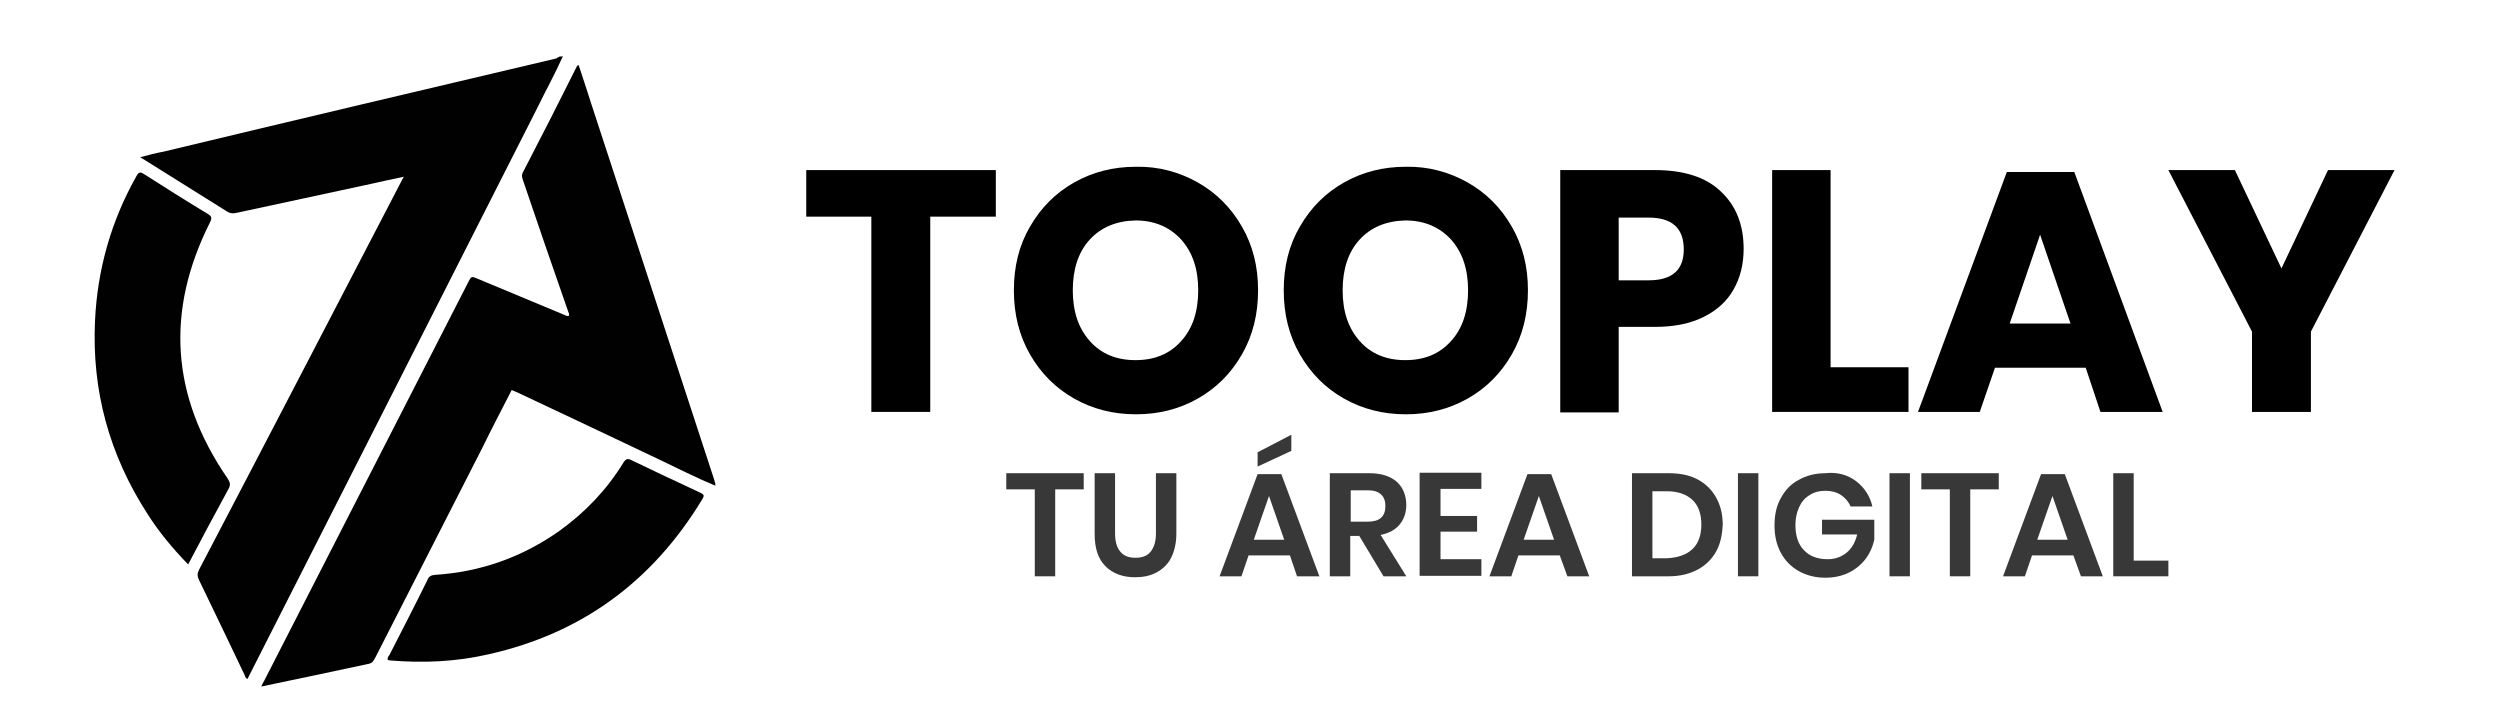
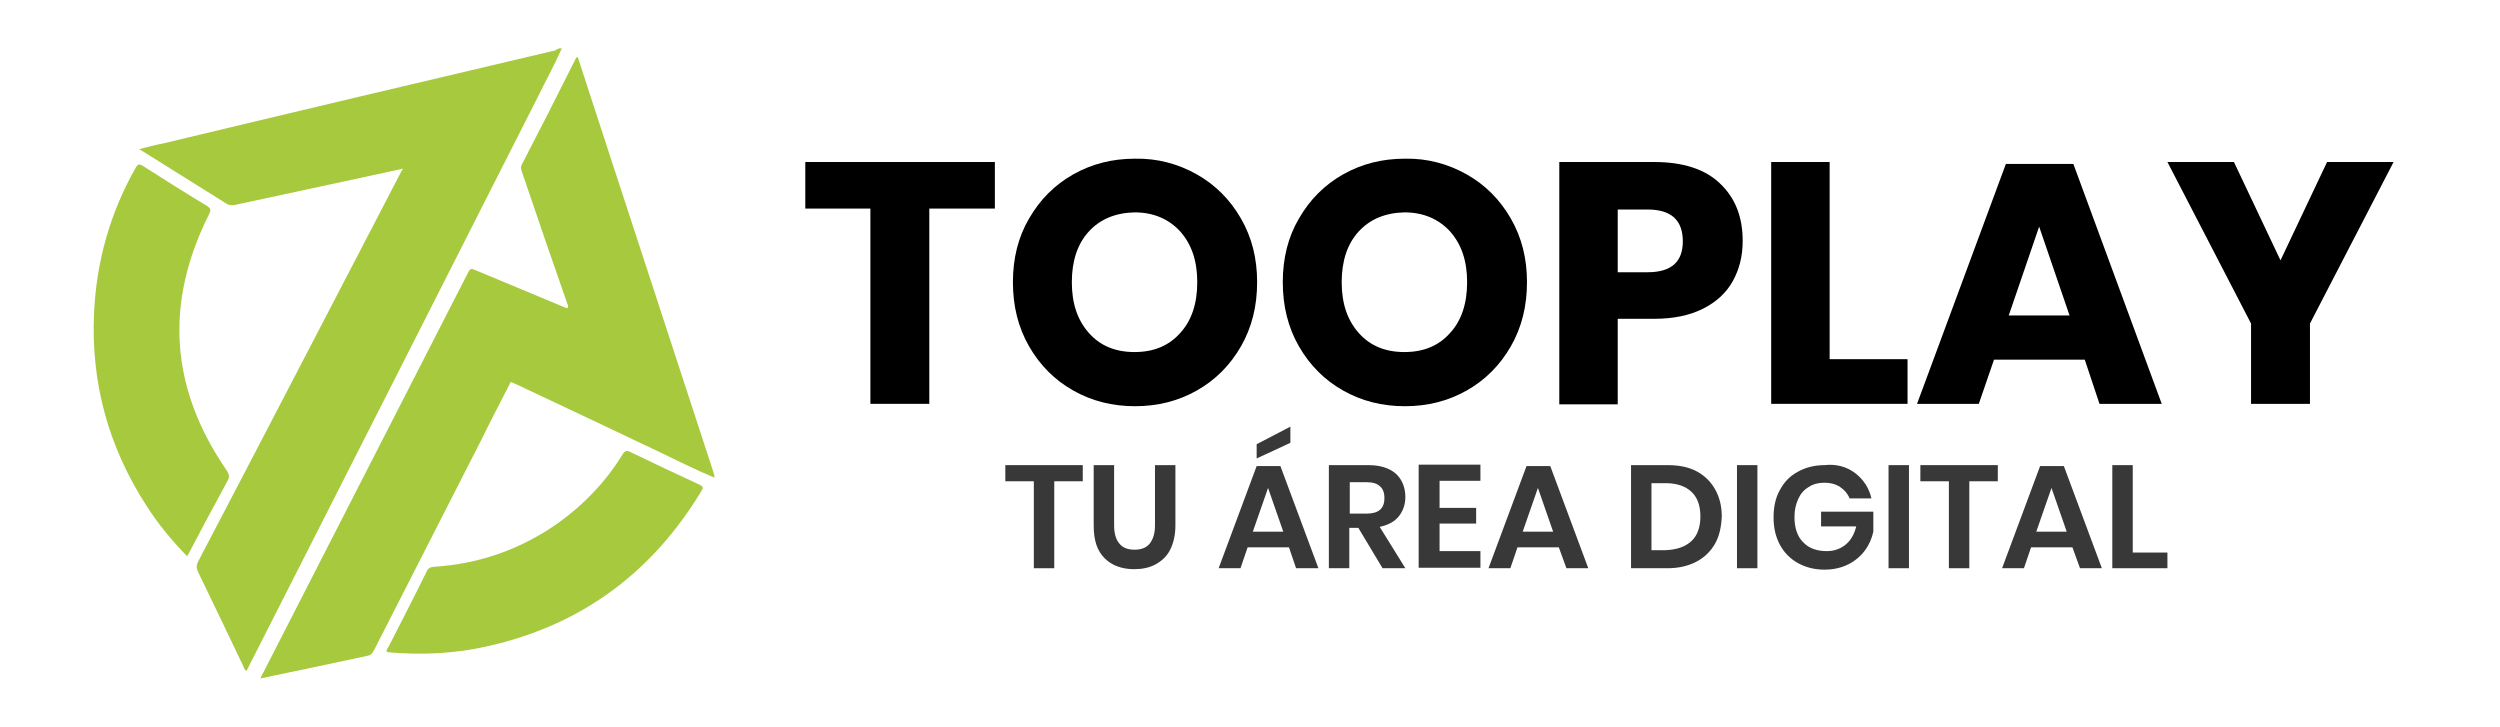
- <svg xmlns="http://www.w3.org/2000/svg" version="1.1" id="Capa_1" x="0px" y="0px" viewBox="-34 343.3 526.2 152.9" style="enable-background:new -34 343.3 526.2 152.9;" xml:space="preserve">
+ <svg xmlns="http://www.w3.org/2000/svg" version="1.1" id="Capa_1" x="0px" y="0px" viewBox="-34 222 526.2 152.9" style="enable-background:new -34 222 526.2 152.9;" xml:space="preserve">
  <style type="text/css">
- 	.st0{fill:#010101;}
+ 	.st0{fill:#A7C93D;}
	.st1{fill:#383838;}
</style>
  <g id="XMLID_4_">
-     <path id="XMLID_28_" class="st0" d="M84.4,355.3c-1.6,3.6-3.5,7-5.2,10.5C59,405.6,38.9,445.3,18.7,485c-0.2,0.4-0.4,0.8-0.6,1.2   c-0.4-0.1-0.5-0.5-0.6-0.8c-3.2-6.7-6.4-13.4-9.6-20c-0.4-0.8-0.4-1.4,0-2.2c14.2-27.1,28.3-54.3,42.4-81.4   c0.2-0.4,0.4-0.8,0.7-1.3c-2.4,0.5-4.7,1-6.9,1.5c-9.4,2-18.9,4.1-28.3,6.1c-0.8,0.2-1.5,0.1-2.2-0.4c-5.7-3.6-11.4-7.1-17.1-10.7   c-0.3-0.2-0.5-0.3-1-0.6c1.8-0.5,3.4-0.9,5-1.2c27.5-6.6,55-13.1,82.6-19.6C83.5,355.3,84,355,84.4,355.3L84.4,355.3z" />
-     <path id="XMLID_27_" class="st0" d="M116.5,445.5c-4.1-1.7-8-3.7-12-5.6c-9.9-4.7-19.8-9.4-29.6-14c-0.4-0.2-0.8-0.3-1.2-0.5   c-2.1,4.1-4.2,8.1-6.2,12.2C60,452.3,52.5,467,45,481.7c-0.3,0.5-0.5,1.1-1.3,1.3c-7.5,1.6-15,3.2-22.7,4.8   c0.2-0.5,0.4-0.9,0.6-1.2c14.3-27.9,28.6-55.9,42.9-83.8c0.7-1.4,0.7-1.4,2.1-0.8c6,2.5,12,5,18,7.5c0.3,0.1,0.7,0.4,1.1,0.3   c0.2-0.4,0-0.6-0.1-0.9c-3.2-9.2-6.4-18.4-9.5-27.6c-0.2-0.6-0.4-1.1,0-1.8c3.8-7.3,7.5-14.6,11.2-22c0.1-0.2,0.1-0.4,0.5-0.5   c0.9,2.8,1.9,5.7,2.8,8.6c8.6,26.3,17.2,52.6,25.8,78.9C116.4,444.8,116.7,445.1,116.5,445.5L116.5,445.5z" />
-     <path id="XMLID_26_" class="st0" d="M5.6,462.1c-3.3-3.4-6.2-6.9-8.6-10.7c-8-12.4-11.7-25.9-11-40.6c0.5-10.8,3.4-21,8.7-30.4   c0.5-0.9,0.8-1,1.7-0.4c4.4,2.8,8.8,5.6,13.3,8.3c0.8,0.5,1,0.8,0.5,1.8C0.8,408.8,2,426.7,13.9,444c0.5,0.8,0.7,1.3,0.2,2.2   C11.3,451.3,8.5,456.6,5.6,462.1z" />
-     <path id="XMLID_25_" class="st0" d="M47.6,482.2c-0.1-0.5,0.2-0.8,0.4-1.1c2.7-5.3,5.4-10.5,8-15.8c0.3-0.7,0.7-0.9,1.5-1   c9.6-0.6,18.4-3.7,26.3-9.3c5.4-3.9,9.9-8.6,13.4-14.3c0.5-0.8,0.9-1,1.8-0.5c4.8,2.3,9.6,4.6,14.4,6.8c0.8,0.4,0.9,0.6,0.4,1.4   c-10.4,17.2-25.3,28.2-44.9,32.6c-6.9,1.6-13.9,1.9-20.9,1.3C47.9,482.3,47.8,482.2,47.6,482.2z" />
-     <path id="XMLID_24_" class="st0" d="M84.4,355.3c-0.1,0-0.1-0.1-0.1-0.2h0.1C84.5,355.2,84.4,355.3,84.4,355.3L84.4,355.3z" />
-     <path id="XMLID_23_" class="st0" d="M116.5,445.6c0.1,0,0.1-0.1,0.2-0.1v0.1C116.6,445.6,116.6,445.6,116.5,445.6L116.5,445.6z" />
+     <path id="XMLID_28_" class="st0" d="M84.2,232.3c-1.6,3.6-3.5,7-5.2,10.5C58.8,282.6,38.7,322.3,18.5,362c-0.2,0.4-0.4,0.8-0.6,1.2   c-0.4-0.1-0.5-0.5-0.6-0.8c-3.2-6.7-6.4-13.4-9.6-20c-0.4-0.8-0.4-1.4,0-2.2c14.2-27.1,28.3-54.3,42.4-81.4   c0.2-0.4,0.4-0.8,0.7-1.3c-2.4,0.5-4.7,1-6.9,1.5c-9.4,2-18.9,4.1-28.3,6.1c-0.8,0.2-1.5,0.1-2.2-0.4C7.7,261.1,2,257.6-3.7,254   c-0.3-0.2-0.5-0.3-1-0.6c1.8-0.5,3.4-0.9,5-1.2c27.5-6.6,55-13.1,82.6-19.6C83.3,232.3,83.8,232,84.2,232.3L84.2,232.3z" />
+     <path id="XMLID_27_" class="st0" d="M116.3,322.5c-4.1-1.7-8-3.7-12-5.6c-9.9-4.7-19.8-9.4-29.6-14c-0.4-0.2-0.8-0.3-1.2-0.5   c-2.1,4.1-4.2,8.1-6.2,12.2c-7.5,14.7-15,29.4-22.5,44.1c-0.3,0.5-0.5,1.1-1.3,1.3c-7.5,1.6-15,3.2-22.7,4.8   c0.2-0.5,0.4-0.9,0.6-1.2c14.3-27.9,28.6-55.9,42.9-83.8c0.7-1.4,0.7-1.4,2.1-0.8c6,2.5,12,5,18,7.5c0.3,0.1,0.7,0.4,1.1,0.3   c0.2-0.4,0-0.6-0.1-0.9c-3.2-9.2-6.4-18.4-9.5-27.6c-0.2-0.6-0.4-1.1,0-1.8c3.8-7.3,7.5-14.6,11.2-22c0.1-0.2,0.1-0.4,0.5-0.5   c0.9,2.8,1.9,5.7,2.8,8.6c8.6,26.3,17.2,52.6,25.8,78.9C116.2,321.8,116.5,322.1,116.3,322.5L116.3,322.5z" />
+     <path id="XMLID_26_" class="st0" d="M5.4,339.1c-3.3-3.4-6.2-6.9-8.6-10.7c-8-12.4-11.7-25.9-11-40.6c0.5-10.8,3.4-21,8.7-30.4   c0.5-0.9,0.8-1,1.7-0.4c4.4,2.8,8.8,5.6,13.3,8.3c0.8,0.5,1,0.8,0.5,1.8c-9.4,18.7-8.2,36.6,3.7,53.9c0.5,0.8,0.7,1.3,0.2,2.2   C11.1,328.3,8.3,333.6,5.4,339.1z" />
+     <path id="XMLID_25_" class="st0" d="M47.4,359.2c-0.1-0.5,0.2-0.8,0.4-1.1c2.7-5.3,5.4-10.5,8-15.8c0.3-0.7,0.7-0.9,1.5-1   c9.6-0.6,18.4-3.7,26.3-9.3c5.4-3.9,9.9-8.6,13.4-14.3c0.5-0.8,0.9-1,1.8-0.5c4.8,2.3,9.6,4.6,14.4,6.8c0.8,0.4,0.9,0.6,0.4,1.4   c-10.4,17.2-25.3,28.2-44.9,32.6c-6.9,1.6-13.9,1.9-20.9,1.3C47.7,359.3,47.6,359.2,47.4,359.2z" />
+     <path id="XMLID_24_" class="st0" d="M84.2,232.3c-0.1,0-0.1-0.1-0.1-0.2h0.1C84.3,232.2,84.2,232.3,84.2,232.3L84.2,232.3z" />
+     <path id="XMLID_23_" class="st0" d="M116.3,322.6c0.1,0,0.1-0.1,0.2-0.1v0.1C116.4,322.6,116.4,322.6,116.3,322.6L116.3,322.6z" />
  </g>
  <g id="XMLID_2_">
-     <path id="XMLID_3_" d="M175.6,379.1v9.8h-13.8V430h-12.4v-41.1h-13.7v-9.8H175.6z" />
-     <path id="XMLID_6_" d="M218.1,381.7c3.9,2.2,7,5.3,9.3,9.3s3.4,8.4,3.4,13.4s-1.1,9.5-3.4,13.5s-5.4,7.1-9.3,9.3   c-3.9,2.2-8.2,3.3-13,3.3c-4.8,0-9.1-1.1-13-3.3s-7-5.3-9.3-9.3c-2.3-4-3.4-8.5-3.4-13.5s1.1-9.5,3.4-13.4c2.3-4,5.4-7.1,9.3-9.3   c3.9-2.2,8.2-3.3,13-3.3C209.8,378.3,214.2,379.5,218.1,381.7z M195.4,393.7c-2.4,2.6-3.6,6.2-3.6,10.7s1.2,8,3.6,10.7   c2.4,2.7,5.6,4,9.6,4s7.2-1.3,9.6-4c2.4-2.6,3.6-6.2,3.6-10.7s-1.2-8-3.6-10.7c-2.4-2.6-5.6-4-9.6-4   C201,389.8,197.8,391.1,195.4,393.7z" />
-     <path id="XMLID_9_" d="M274.9,381.7c3.9,2.2,7,5.3,9.3,9.3s3.4,8.4,3.4,13.4s-1.1,9.5-3.4,13.5s-5.4,7.1-9.3,9.3   c-3.9,2.2-8.2,3.3-13,3.3s-9.1-1.1-13-3.3s-7-5.3-9.3-9.3s-3.4-8.5-3.4-13.5s1.1-9.5,3.4-13.4c2.3-4,5.4-7.1,9.3-9.3   c3.9-2.2,8.2-3.3,13-3.3C266.6,378.3,271,379.5,274.9,381.7z M252.2,393.7c-2.4,2.6-3.6,6.2-3.6,10.7s1.2,8,3.6,10.7   c2.4,2.7,5.6,4,9.6,4s7.2-1.3,9.6-4c2.4-2.6,3.6-6.2,3.6-10.7s-1.2-8-3.6-10.7c-2.4-2.6-5.6-4-9.6-4   C257.8,389.8,254.6,391.1,252.2,393.7z" />
-     <path id="XMLID_12_" d="M306.7,412.2v17.9h-12.3v-51h20c6,0,10.7,1.5,13.8,4.5c3.2,3,4.8,7,4.8,12.1c0,3.2-0.7,6-2.1,8.5   s-3.5,4.4-6.3,5.8s-6.2,2.1-10.2,2.1h-7.7V412.2z M320.4,395.8c0-4.5-2.5-6.7-7.4-6.7h-6.3v13.2h6.3   C318,402.3,320.4,400.1,320.4,395.8z" />
-     <path id="XMLID_15_" d="M351.3,420.6h16.4v9.4H339v-50.9h12.3L351.3,420.6L351.3,420.6z" />
-     <path id="XMLID_17_" d="M405,420.7h-19.1l-3.2,9.3h-13l18.7-50.5h14.2l18.6,50.5h-13.1L405,420.7z M401.8,411.4l-6.4-18.7   l-6.4,18.7C389,411.4,401.8,411.4,401.8,411.4z" />
-     <path id="XMLID_20_" d="M470,379.1l-17.6,34V430H440v-16.9l-17.6-34h14l9.8,20.7l9.8-20.7H470z" />
+     <path id="XMLID_3_" d="M175.4,256.1v9.8h-13.8V307h-12.4v-41.1h-13.7v-9.8H175.4z" />
+     <path id="XMLID_6_" d="M217.9,258.7c3.9,2.2,7,5.3,9.3,9.3s3.4,8.4,3.4,13.4s-1.1,9.5-3.4,13.5s-5.4,7.1-9.3,9.3   c-3.9,2.2-8.2,3.3-13,3.3s-9.1-1.1-13-3.3s-7-5.3-9.3-9.3s-3.4-8.5-3.4-13.5s1.1-9.5,3.4-13.4c2.3-4,5.4-7.1,9.3-9.3   c3.9-2.2,8.2-3.3,13-3.3C209.6,255.3,214,256.5,217.9,258.7z M195.2,270.7c-2.4,2.6-3.6,6.2-3.6,10.7s1.2,8,3.6,10.7   c2.4,2.7,5.6,4,9.6,4s7.2-1.3,9.6-4c2.4-2.6,3.6-6.2,3.6-10.7s-1.2-8-3.6-10.7c-2.4-2.6-5.6-4-9.6-4   C200.8,266.8,197.6,268.1,195.2,270.7z" />
+     <path id="XMLID_9_" d="M274.7,258.7c3.9,2.2,7,5.3,9.3,9.3s3.4,8.4,3.4,13.4s-1.1,9.5-3.4,13.5s-5.4,7.1-9.3,9.3   c-3.9,2.2-8.2,3.3-13,3.3s-9.1-1.1-13-3.3s-7-5.3-9.3-9.3s-3.4-8.5-3.4-13.5s1.1-9.5,3.4-13.4c2.3-4,5.4-7.1,9.3-9.3   c3.9-2.2,8.2-3.3,13-3.3C266.4,255.3,270.8,256.5,274.7,258.7z M252,270.7c-2.4,2.6-3.6,6.2-3.6,10.7s1.2,8,3.6,10.7   c2.4,2.7,5.6,4,9.6,4s7.2-1.3,9.6-4c2.4-2.6,3.6-6.2,3.6-10.7s-1.2-8-3.6-10.7c-2.4-2.6-5.6-4-9.6-4   C257.6,266.8,254.4,268.1,252,270.7z" />
+     <path id="XMLID_12_" d="M306.5,289.2v17.9h-12.3v-51h20c6,0,10.7,1.5,13.8,4.5c3.2,3,4.8,7,4.8,12.1c0,3.2-0.7,6-2.1,8.5   c-1.4,2.5-3.5,4.4-6.3,5.8s-6.2,2.1-10.2,2.1h-7.7L306.5,289.2L306.5,289.2z M320.2,272.8c0-4.5-2.5-6.7-7.4-6.7h-6.3v13.2h6.3   C317.8,279.3,320.2,277.1,320.2,272.8z" />
+     <path id="XMLID_15_" d="M351.1,297.6h16.4v9.4h-28.7v-50.9h12.3V297.6L351.1,297.6z" />
+     <path id="XMLID_17_" d="M404.8,297.7h-19.1l-3.2,9.3h-13l18.7-50.5h14.2L421,307h-13.1L404.8,297.7z M401.6,288.4l-6.4-18.7   l-6.4,18.7H401.6z" />
+     <path id="XMLID_20_" d="M469.8,256.1l-17.6,34V307h-12.4v-16.9l-17.6-34h14l9.8,20.7l9.8-20.7H469.8z" />
  </g>
  <g>
-     <path class="st1" d="M194.1,442.9v3.4h-6v18.3h-4.3v-18.3h-6v-3.4H194.1z" />
-     <path class="st1" d="M200.7,442.9v12.7c0,1.7,0.4,3,1.1,3.8c0.7,0.9,1.8,1.3,3.2,1.3c1.4,0,2.5-0.4,3.2-1.3   c0.7-0.9,1.1-2.1,1.1-3.8v-12.7h4.3v12.7c0,2-0.4,3.7-1.1,5.1c-0.7,1.4-1.8,2.4-3.1,3.1c-1.3,0.7-2.8,1-4.5,1   c-2.6,0-4.7-0.8-6.2-2.3c-1.6-1.6-2.3-3.8-2.3-6.9v-12.7H200.7z" />
-     <path class="st1" d="M237.5,460.2h-8.7l-1.5,4.4h-4.6l8-21.5h5l8,21.5H239L237.5,460.2z M236.3,456.9l-3.2-9.2l-3.2,9.2H236.3z    M237.8,438.2l-7.1,3.3v-3l7.1-3.7V438.2z" />
-     <path class="st1" d="M257.2,464.6l-5.1-8.5h-1.9v8.5h-4.3v-21.7h8.3c2.5,0,4.4,0.6,5.8,1.8c1.3,1.2,2,2.9,2,4.9   c0,1.6-0.5,3-1.4,4.1c-0.9,1.1-2.2,1.8-4,2.2l5.4,8.7H257.2z M250.3,453.1h3.6c2.5,0,3.7-1.1,3.7-3.3c0-1-0.3-1.9-0.9-2.4   c-0.6-0.6-1.5-0.9-2.8-0.9h-3.6V453.1z" />
-     <path class="st1" d="M269.2,446.3v5.6h7.7v3.3h-7.7v5.8h8.6v3.5h-13v-21.7h13v3.4H269.2z" />
-     <path class="st1" d="M294.3,460.2h-8.7l-1.5,4.4h-4.6l8-21.5h5l8,21.5h-4.6L294.3,460.2z M293.1,456.9l-3.2-9.2l-3.2,9.2H293.1z" />
-     <path class="st1" d="M327.2,459.4c-0.9,1.6-2.2,2.9-3.9,3.8s-3.7,1.4-6.1,1.4h-7.7v-21.7h7.7c2.4,0,4.4,0.4,6.1,1.3   c1.7,0.9,3,2.2,3.9,3.8c0.9,1.6,1.4,3.5,1.4,5.7C328.5,455.9,328.1,457.8,327.2,459.4z M322.2,458.9c1.3-1.2,1.9-3,1.9-5.2   c0-2.2-0.6-4-1.9-5.2c-1.3-1.2-3.1-1.8-5.4-1.8h-3v14.1h3C319.1,460.7,320.9,460.1,322.2,458.9z" />
-     <path class="st1" d="M336.1,442.9v21.7h-4.3v-21.7H336.1z" />
-     <path class="st1" d="M356.7,444.6c1.7,1.3,2.9,3.1,3.4,5.3h-4.6c-0.4-1-1.1-1.8-2-2.4s-2-0.9-3.3-0.9c-1.3,0-2.4,0.3-3.3,0.9   c-1,0.6-1.7,1.4-2.2,2.5c-0.5,1.1-0.8,2.3-0.8,3.8c0,2.3,0.6,4.1,1.8,5.3c1.2,1.3,2.9,1.9,5,1.9c1.6,0,2.9-0.5,4-1.4   c1.1-0.9,1.8-2.2,2.2-3.8h-7.4v-3.1h11v4.2c-0.3,1.4-0.9,2.8-1.8,4c-0.9,1.2-2.1,2.2-3.5,2.9c-1.4,0.7-3.1,1.1-5,1.1   c-2.1,0-4-0.5-5.6-1.4c-1.6-0.9-2.9-2.2-3.8-3.9c-0.9-1.7-1.3-3.6-1.3-5.7c0-2.2,0.4-4.1,1.3-5.7c0.9-1.7,2.1-3,3.8-3.9   c1.6-0.9,3.5-1.4,5.6-1.4C352.8,442.6,355,443.3,356.7,444.6z" />
-     <path class="st1" d="M368,442.9v21.7h-4.3v-21.7H368z" />
-     <path class="st1" d="M386.7,442.9v3.4h-6v18.3h-4.3v-18.3h-6v-3.4H386.7z" />
-     <path class="st1" d="M402.4,460.2h-8.7l-1.5,4.4h-4.6l8-21.5h5l8,21.5h-4.6L402.4,460.2z M401.2,456.9l-3.2-9.2l-3.2,9.2H401.2z" />
-     <path class="st1" d="M415.1,461.3h7.3v3.3h-11.6v-21.7h4.3V461.3z" />
+     <path class="st1" d="M193.9,319.9v3.4h-6v18.3h-4.3v-18.3h-6v-3.4H193.9z" />
+     <path class="st1" d="M200.5,319.9v12.7c0,1.7,0.4,3,1.1,3.8c0.7,0.9,1.8,1.3,3.2,1.3s2.5-0.4,3.2-1.3s1.1-2.1,1.1-3.8v-12.7h4.3   v12.7c0,2-0.4,3.7-1.1,5.1c-0.7,1.4-1.8,2.4-3.1,3.1s-2.8,1-4.5,1c-2.6,0-4.7-0.8-6.2-2.3c-1.6-1.6-2.3-3.8-2.3-6.9v-12.7   L200.5,319.9L200.5,319.9z" />
+     <path class="st1" d="M237.3,337.2h-8.7l-1.5,4.4h-4.6l8-21.5h5l8,21.5h-4.7L237.3,337.2z M236.1,333.9l-3.2-9.2l-3.2,9.2H236.1z    M237.6,315.2l-7.1,3.3v-3l7.1-3.7V315.2z" />
+     <path class="st1" d="M257,341.6l-5.1-8.5H250v8.5h-4.3v-21.7h8.3c2.5,0,4.4,0.6,5.8,1.8c1.3,1.2,2,2.9,2,4.9c0,1.6-0.5,3-1.4,4.1   c-0.9,1.1-2.2,1.8-4,2.2l5.4,8.7H257z M250.1,330.1h3.6c2.5,0,3.7-1.1,3.7-3.3c0-1-0.3-1.9-0.9-2.4c-0.6-0.6-1.5-0.9-2.8-0.9h-3.6   V330.1z" />
+     <path class="st1" d="M269,323.3v5.6h7.7v3.3H269v5.8h8.6v3.5h-13v-21.7h13v3.4H269V323.3z" />
+     <path class="st1" d="M294.1,337.2h-8.7l-1.5,4.4h-4.6l8-21.5h5l8,21.5h-4.6L294.1,337.2z M292.9,333.9l-3.2-9.2l-3.2,9.2H292.9z" />
+     <path class="st1" d="M327,336.4c-0.9,1.6-2.2,2.9-3.9,3.8c-1.7,0.9-3.7,1.4-6.1,1.4h-7.7v-21.7h7.7c2.4,0,4.4,0.4,6.1,1.3   s3,2.2,3.9,3.8c0.9,1.6,1.4,3.5,1.4,5.7C328.3,332.9,327.9,334.8,327,336.4z M322,335.9c1.3-1.2,1.9-3,1.9-5.2s-0.6-4-1.9-5.2   s-3.1-1.8-5.4-1.8h-3v14.1h3C318.9,337.7,320.7,337.1,322,335.9z" />
+     <path class="st1" d="M335.9,319.9v21.7h-4.3v-21.7H335.9z" />
+     <path class="st1" d="M356.5,321.6c1.7,1.3,2.9,3.1,3.4,5.3h-4.6c-0.4-1-1.1-1.8-2-2.4c-0.9-0.6-2-0.9-3.3-0.9s-2.4,0.3-3.3,0.9   c-1,0.6-1.7,1.4-2.2,2.5s-0.8,2.3-0.8,3.8c0,2.3,0.6,4.1,1.8,5.3c1.2,1.3,2.9,1.9,5,1.9c1.6,0,2.9-0.5,4-1.4   c1.1-0.9,1.8-2.2,2.2-3.8h-7.4v-3.1h11v4.2c-0.3,1.4-0.9,2.8-1.8,4c-0.9,1.2-2.1,2.2-3.5,2.9c-1.4,0.7-3.1,1.1-5,1.1   c-2.1,0-4-0.5-5.6-1.4c-1.6-0.9-2.9-2.2-3.8-3.9c-0.9-1.7-1.3-3.6-1.3-5.7c0-2.2,0.4-4.1,1.3-5.7c0.9-1.7,2.1-3,3.8-3.9   c1.6-0.9,3.5-1.4,5.6-1.4C352.6,319.6,354.8,320.3,356.5,321.6z" />
+     <path class="st1" d="M367.8,319.9v21.7h-4.3v-21.7H367.8z" />
+     <path class="st1" d="M386.5,319.9v3.4h-6v18.3h-4.3v-18.3h-6v-3.4H386.5z" />
+     <path class="st1" d="M402.2,337.2h-8.7l-1.5,4.4h-4.6l8-21.5h5l8,21.5h-4.6L402.2,337.2z M401,333.9l-3.2-9.2l-3.2,9.2H401z" />
+     <path class="st1" d="M414.9,338.3h7.3v3.3h-11.6v-21.7h4.3V338.3L414.9,338.3z" />
  </g>
</svg>
